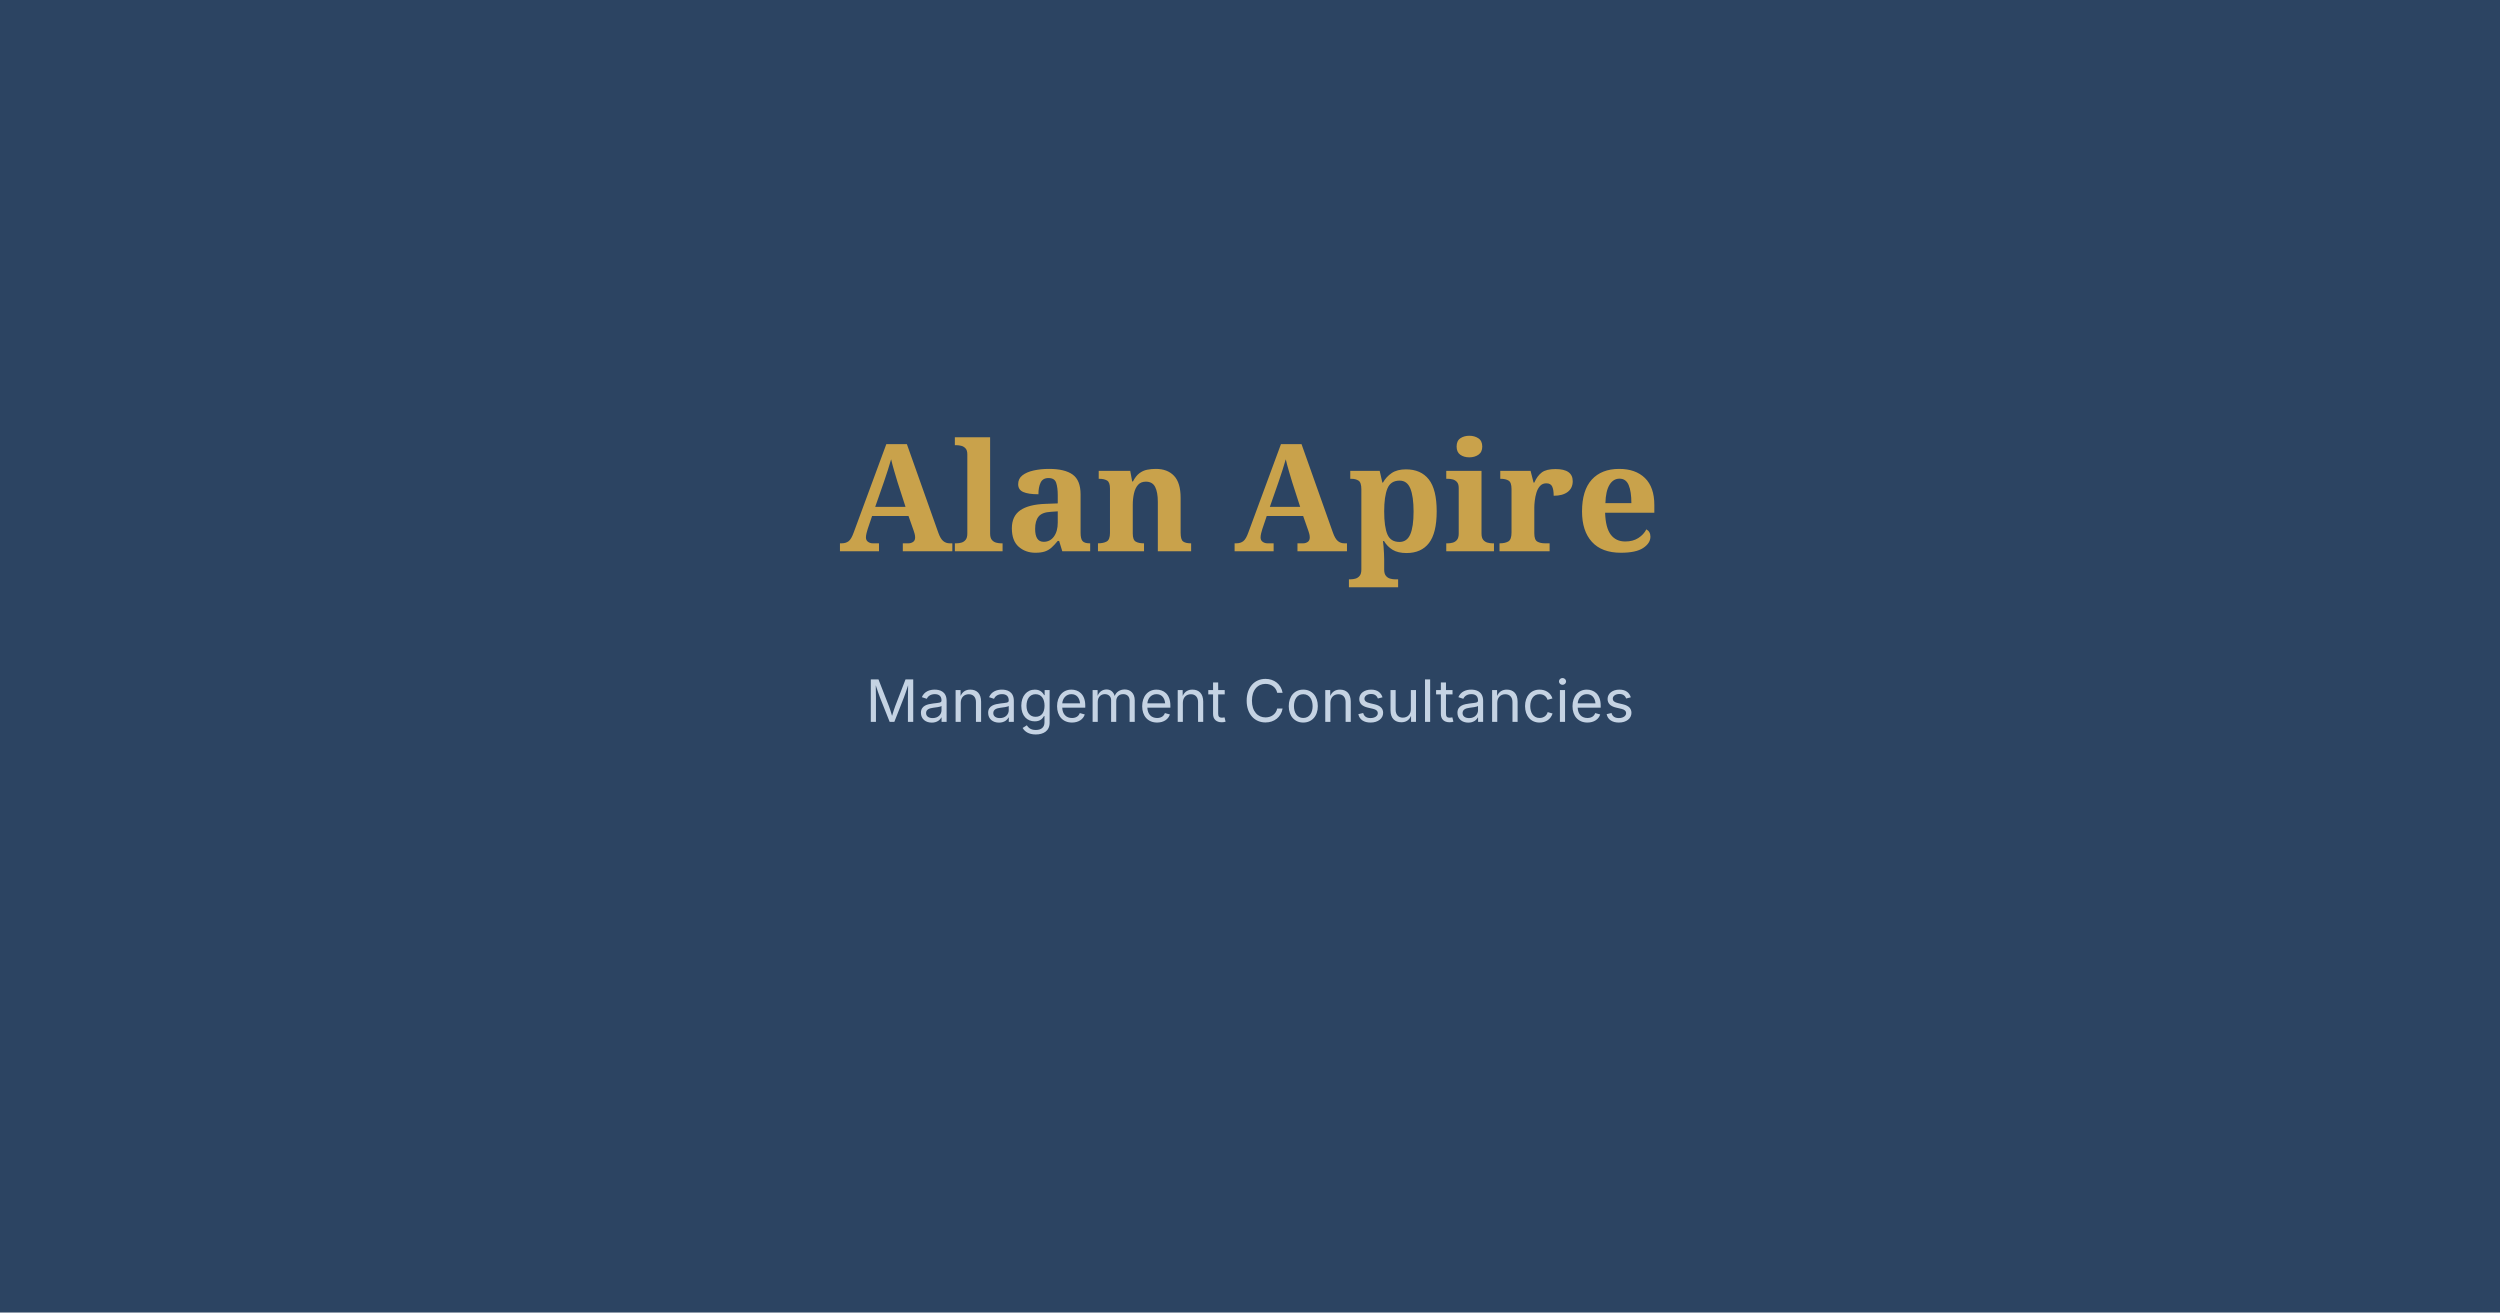
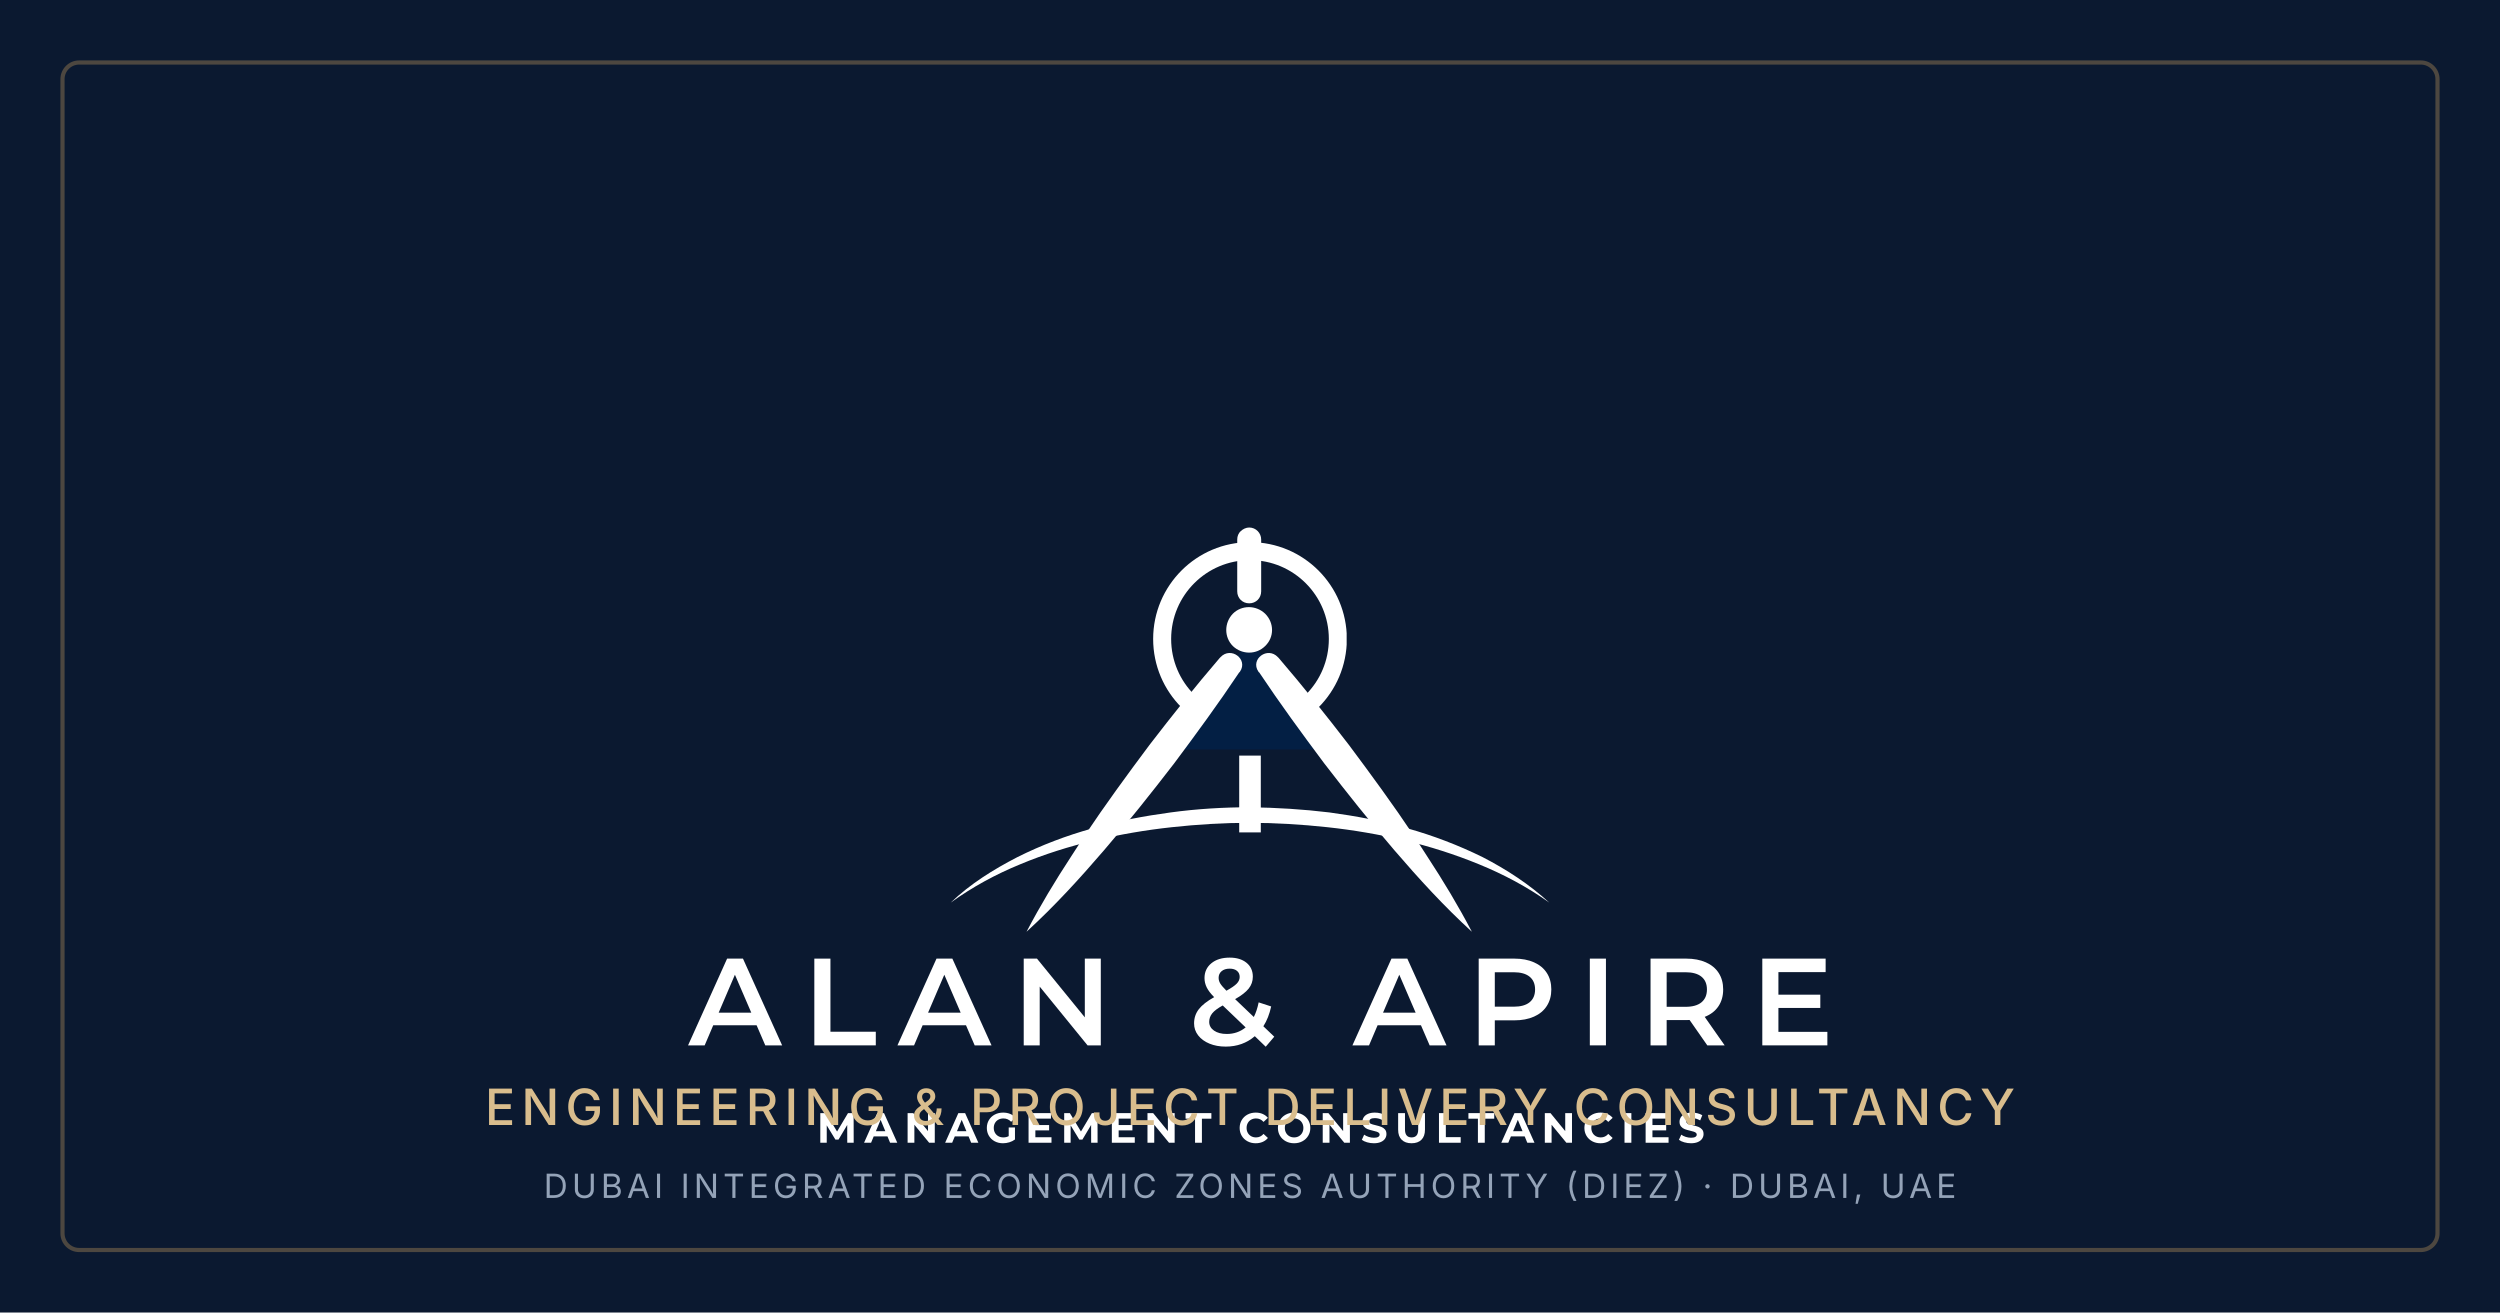
- <svg xmlns="http://www.w3.org/2000/svg" viewBox="0 0 1200 630" width="1200" height="630" role="img" aria-label="Alan Apire">
-   <rect width="1200" height="630" fill="#2c4462" />
-   <text x="50%" y="42%" text-anchor="middle" font-family="Georgia, serif" font-size="72" font-weight="700" fill="#c9a24b">Alan Apire</text>
-   <text x="50%" y="55%" text-anchor="middle" font-family="Inter, sans-serif" font-size="28" fill="#c5d3e3">Management Consultancies</text>
+ <svg xmlns="http://www.w3.org/2000/svg" viewBox="0 0 1200 630" width="1200" height="630" role="img" aria-label="Alan Apire Management Consultancies">
+   <defs>
+     <g />
+     <clipPath id="1a554f83b7">
+       <path d="M 653.152 458.801 L 846.652 458.801 L 846.652 652.301 L 653.152 652.301 Z M 653.152 458.801 " clip-rule="nonzero" />
+     </clipPath>
+     <clipPath id="d4760ba1b6">
+       <path d="M 749.996 458.801 C 696.512 458.801 653.152 502.16 653.152 555.645 C 653.152 609.129 696.512 652.488 749.996 652.488 C 803.484 652.488 846.84 609.129 846.84 555.645 C 846.84 502.16 803.484 458.801 749.996 458.801 Z M 749.996 458.801 " clip-rule="nonzero" />
+     </clipPath>
+     <clipPath id="e4f7c88e2a">
+       <path d="M 669.336 555.645 L 830.762 555.645 L 830.762 666.141 L 669.336 666.141 Z M 669.336 555.645 " clip-rule="nonzero" />
+     </clipPath>
+     <clipPath id="3077be753e">
+       <path d="M 750 555.645 L 830.664 666.141 L 669.336 666.141 Z M 750 555.645 " clip-rule="nonzero" />
+     </clipPath>
+     <clipPath id="edf75847e1">
+       <path d="M 0.336 0.645 L 161.762 0.645 L 161.762 111.141 L 0.336 111.141 Z M 0.336 0.645 " clip-rule="nonzero" />
+     </clipPath>
+     <clipPath id="842a5aba69">
+       <path d="M 81 0.645 L 161.664 111.141 L 0.336 111.141 Z M 81 0.645 " clip-rule="nonzero" />
+     </clipPath>
+     <clipPath id="17c228cdee">
+       <rect x="0" width="162" y="0" height="112" />
+     </clipPath>
+     <clipPath id="e602797e00">
+       <path d="M 526 569 L 743 569 L 743 848.43 L 526 848.43 Z M 526 569 " clip-rule="nonzero" />
+     </clipPath>
+     <clipPath id="85b6ae9954">
+       <path d="M 756 569 L 972 569 L 972 848.43 L 756 848.43 Z M 756 569 " clip-rule="nonzero" />
+     </clipPath>
+     <clipPath id="f26de1e81d">
+       <path d="M 737 444.18 L 762 444.18 L 762 520 L 737 520 Z M 737 444.18 " clip-rule="nonzero" />
+     </clipPath>
+     <clipPath id="579745dcce">
+       <path d="M 739.199 672.293 L 760.801 672.293 L 760.801 749.094 L 739.199 749.094 Z M 739.199 672.293 " clip-rule="nonzero" />
+     </clipPath>
+     <clipPath id="9404ceb599">
+       <path d="M 0.199 0.293 L 21.801 0.293 L 21.801 77.094 L 0.199 77.094 Z M 0.199 0.293 " clip-rule="nonzero" />
+     </clipPath>
+     <clipPath id="7c6e231096">
+       <rect x="0" width="22" y="0" height="78" />
+     </clipPath>
+     <clipPath id="36aaa061fc">
+       <rect x="0" width="1228" y="0" height="152" />
+     </clipPath>
+     <clipPath id="b2ab54ae41">
+       <rect x="0" width="900" y="0" height="53" />
+     </clipPath>
+   </defs>
+   <rect width="1200" height="630" fill="#0b1930" />
+   <rect x="30" y="30" width="1140" height="570" fill="none" stroke="#B08D57" stroke-width="2" opacity="0.4" rx="8" />
+   <g transform="matrix(0.48, 0, 0, 0.48, 240, 40)">
+     <g clip-path="url(#1a554f83b7)">
+       <g clip-path="url(#d4760ba1b6)">
+         <path stroke-linecap="butt" transform="matrix(0.75, 0, 0, 0.75, 653.154, 458.7998)" fill="none" stroke-linejoin="miter" d="M 129.123 0.001 C 57.81 0.001 -0.002 57.814 -0.002 129.126 C -0.002 200.439 57.81 258.251 129.123 258.251 C 200.441 258.251 258.248 200.439 258.248 129.126 C 258.248 57.814 200.441 0.001 129.123 0.001 Z M 129.123 0.001 " stroke="#ffffff" stroke-width="48" stroke-opacity="1" stroke-miterlimit="4" />
+       </g>
+     </g>
+     <g clip-path="url(#e4f7c88e2a)">
+       <g clip-path="url(#3077be753e)">
+         <g transform="matrix(1, 0, 0, 1, 669, 555)">
+           <g clip-path="url(#17c228cdee)">
+             <g clip-path="url(#edf75847e1)">
+               <g clip-path="url(#842a5aba69)">
+                 <path fill="#031f44" d="M 0.336 0.645 L 161.762 0.645 L 161.762 111.141 L 0.336 111.141 Z M 0.336 0.645 " fill-opacity="1" fill-rule="nonzero" />
+               </g>
+             </g>
+           </g>
+         </g>
+       </g>
+     </g>
+     <path fill="#ffffff" d="M 765.164 562.703 C 756.387 571.48 742.02 571.48 732.84 562.703 C 724.062 553.922 724.062 539.555 732.84 530.379 C 741.621 521.598 755.984 521.598 765.164 530.379 C 774.344 539.555 774.344 553.922 765.164 562.703 Z M 765.164 562.703 " fill-opacity="1" fill-rule="nonzero" />
+     <g clip-path="url(#e602797e00)">
+       <path fill="#ffffff" d="M 740.023 588.242 C 739.625 588.641 739.625 589.039 739.227 589.039 C 718.473 620.168 696.527 650.098 674.18 680.027 C 651.43 709.555 628.285 738.688 603.941 767.02 C 579.602 795.355 554.461 822.891 526.523 848.43 C 540.094 822.492 555.258 797.352 571.219 773.008 L 580 759.438 C 581.598 757.043 583.191 754.648 584.391 752.656 C 605.141 721.527 627.09 691.598 649.438 661.668 C 672.184 632.137 695.328 603.008 719.672 574.672 C 720.07 574.273 720.07 574.273 720.469 573.875 C 730.844 562.703 748.402 575.871 740.023 588.242 Z M 740.023 588.242 " fill-opacity="1" fill-rule="nonzero" />
+     </g>
+     <g clip-path="url(#85b6ae9954)">
+       <path fill="#ffffff" d="M 758.379 588.242 C 758.781 588.641 758.781 589.039 759.18 589.039 C 779.93 620.168 801.879 650.098 824.227 680.027 C 846.973 709.555 870.117 738.688 894.461 767.02 C 918.805 795.355 943.945 822.891 971.879 848.43 C 958.309 822.492 943.145 797.352 927.184 773.008 L 918.402 759.438 C 916.809 757.043 915.211 754.648 914.016 752.656 C 893.262 721.527 871.316 691.598 848.969 661.668 C 826.223 632.137 803.074 603.008 778.734 574.672 C 778.332 574.273 778.332 574.273 777.934 573.875 C 767.559 562.703 750 575.871 758.379 588.242 Z M 758.379 588.242 " fill-opacity="1" fill-rule="nonzero" />
+     </g>
+     <g clip-path="url(#f26de1e81d)">
+       <path fill="#ffffff" d="M 761.172 456.152 L 761.172 508.031 C 761.172 514.812 755.984 520 749.203 520 C 742.418 520 737.23 514.812 737.23 508.031 L 737.23 456.152 C 737.23 452.961 738.426 449.766 740.82 447.773 C 742.816 445.777 746.008 444.18 749.203 444.18 C 755.984 444.18 761.172 449.766 761.172 456.152 Z M 761.172 456.152 " fill-opacity="1" fill-rule="nonzero" />
+     </g>
+     <path fill="#ffffff" d="M 979.062 780.988 C 954.719 771.012 929.578 763.031 904.438 757.043 C 878.898 751.059 853.355 746.668 827.418 743.875 C 801.48 741.082 775.539 739.484 749.602 739.484 C 723.66 739.484 697.324 741.082 671.785 743.875 C 645.844 746.668 620.305 751.059 594.766 757.043 C 569.227 763.031 544.082 771.012 520.141 780.988 C 495.797 790.965 472.254 803.734 450.703 819.297 C 470.258 800.543 493.402 786.176 517.348 773.805 C 541.289 761.832 566.43 752.258 592.371 745.074 C 617.91 737.492 644.25 732.703 670.586 729.109 C 696.926 725.52 723.66 723.922 750 723.922 C 776.738 724.32 803.074 725.918 829.414 729.109 C 855.75 732.703 882.09 737.492 907.629 745.074 C 933.168 752.258 958.309 761.832 982.652 773.805 C 1006.598 786.176 1029.344 800.941 1049.297 819.297 C 1026.949 803.336 1003.406 790.965 979.062 780.988 Z M 979.062 780.988 " fill-opacity="1" fill-rule="nonzero" />
+     <g clip-path="url(#579745dcce)">
+       <g transform="matrix(1, 0, 0, 1, 739, 672)">
+         <g clip-path="url(#7c6e231096)">
+           <g clip-path="url(#9404ceb599)">
+             <path fill="#ffffff" d="M 0.199 0.293 L 21.801 0.293 L 21.801 77.074 L 0.199 77.074 Z M 0.199 0.293 " fill-opacity="1" fill-rule="nonzero" />
+           </g>
+         </g>
+       </g>
+     </g>
+     <g transform="matrix(1, 0, 0, 1, 185, 844)">
+       <g clip-path="url(#36aaa061fc)">
+         <g fill="#ffffff" fill-opacity="1">
+           <g transform="translate(3.684358, 118.0357)">
+             <g>
+               <path d="M 67.922 -20.078 L 24.547 -20.078 L 15.984 0 L -0.625 0 L 38.422 -86.75 L 54.281 -86.75 L 93.453 0 L 76.594 0 Z M 62.594 -32.719 L 46.234 -70.641 L 30 -32.719 Z M 62.594 -32.719 " />
+             </g>
+           </g>
+         </g>
+         <g fill="#ffffff" fill-opacity="1">
+           <g transform="translate(117.6727, 118.0357)">
+             <g>
+               <path d="M 11.656 -86.75 L 27.766 -86.75 L 27.766 -13.641 L 73.125 -13.641 L 73.125 0 L 11.656 0 Z M 11.656 -86.75 " />
+             </g>
+           </g>
+         </g>
+         <g fill="#ffffff" fill-opacity="1">
+           <g transform="translate(213.0774, 118.0357)">
+             <g>
+               <path d="M 67.922 -20.078 L 24.547 -20.078 L 15.984 0 L -0.625 0 L 38.422 -86.75 L 54.281 -86.75 L 93.453 0 L 76.594 0 Z M 62.594 -32.719 L 46.234 -70.641 L 30 -32.719 Z M 62.594 -32.719 " />
+             </g>
+           </g>
+         </g>
+         <g fill="#ffffff" fill-opacity="1">
+           <g transform="translate(327.0658, 118.0357)">
+             <g>
+               <path d="M 88.734 -86.75 L 88.734 0 L 75.484 0 L 27.641 -58.75 L 27.641 0 L 11.656 0 L 11.656 -86.75 L 24.906 -86.75 L 72.75 -28.016 L 72.75 -86.75 Z M 88.734 -86.75 " />
+             </g>
+           </g>
+         </g>
+         <g fill="#ffffff" fill-opacity="1">
+           <g transform="translate(448.6115, 118.0357)">
+             <g />
+           </g>
+         </g>
+         <g fill="#ffffff" fill-opacity="1">
+           <g transform="translate(503.9995, 118.0357)">
+             <g>
+               <path d="M 76.719 1.359 L 65.812 -9.172 C 57.719 -2.234 48.008 1.234 36.688 1.234 C 30.656 1.234 25.242 0.242 20.453 -1.734 C 15.66 -3.711 11.898 -6.457 9.172 -9.969 C 6.441 -13.488 5.078 -17.477 5.078 -21.938 C 5.078 -27.312 6.645 -32.039 9.781 -36.125 C 12.926 -40.219 18.051 -44.25 25.156 -48.219 C 21.688 -51.688 19.207 -54.926 17.719 -57.938 C 16.238 -60.957 15.5 -64.078 15.5 -67.297 C 15.5 -73.41 17.789 -78.348 22.375 -82.109 C 26.957 -85.867 33.051 -87.75 40.656 -87.75 C 47.676 -87.75 53.289 -86.035 57.5 -82.609 C 61.719 -79.18 63.828 -74.531 63.828 -68.656 C 63.828 -64.195 62.441 -60.234 59.672 -56.766 C 56.91 -53.297 52.391 -49.785 46.109 -46.234 L 64.812 -28.375 C 66.883 -32.426 68.5 -37.301 69.656 -43 L 82.172 -38.922 C 80.516 -31.234 77.91 -24.625 74.359 -19.094 L 85.266 -8.672 Z M 40.656 -76.719 C 37.258 -76.719 34.57 -75.867 32.594 -74.172 C 30.613 -72.484 29.625 -70.273 29.625 -67.547 C 29.625 -65.566 30.16 -63.688 31.234 -61.906 C 32.305 -60.125 34.367 -57.707 37.422 -54.656 C 42.379 -57.383 45.828 -59.758 47.766 -61.781 C 49.711 -63.801 50.688 -66.008 50.688 -68.406 C 50.688 -70.969 49.797 -72.992 48.016 -74.484 C 46.242 -75.973 43.789 -76.719 40.656 -76.719 Z M 37.797 -11.406 C 44.984 -11.406 51.266 -13.594 56.641 -17.969 L 33.719 -39.906 C 28.758 -37.176 25.266 -34.551 23.234 -32.031 C 21.211 -29.508 20.203 -26.68 20.203 -23.547 C 20.203 -19.91 21.812 -16.977 25.031 -14.75 C 28.258 -12.52 32.516 -11.406 37.797 -11.406 Z M 37.797 -11.406 " />
+             </g>
+           </g>
+         </g>
+         <g fill="#ffffff" fill-opacity="1">
+           <g transform="translate(612.6605, 118.0357)">
+             <g />
+           </g>
+         </g>
+         <g fill="#ffffff" fill-opacity="1">
+           <g transform="translate(668.0485, 118.0357)">
+             <g>
+               <path d="M 67.922 -20.078 L 24.547 -20.078 L 15.984 0 L -0.625 0 L 38.422 -86.75 L 54.281 -86.75 L 93.453 0 L 76.594 0 Z M 62.594 -32.719 L 46.234 -70.641 L 30 -32.719 Z M 62.594 -32.719 " />
+             </g>
+           </g>
+         </g>
+         <g fill="#ffffff" fill-opacity="1">
+           <g transform="translate(782.0369, 118.0357)">
+             <g>
+               <path d="M 47.344 -86.75 C 54.863 -86.75 61.41 -85.508 66.984 -83.031 C 72.566 -80.551 76.844 -77 79.812 -72.375 C 82.789 -67.75 84.281 -62.254 84.281 -55.891 C 84.281 -49.617 82.789 -44.145 79.812 -39.469 C 76.844 -34.801 72.566 -31.227 66.984 -28.75 C 61.41 -26.27 54.863 -25.031 47.344 -25.031 L 27.766 -25.031 L 27.766 0 L 11.656 0 L 11.656 -86.75 Z M 46.594 -38.672 C 53.625 -38.672 58.957 -40.156 62.594 -43.125 C 66.227 -46.102 68.047 -50.359 68.047 -55.891 C 68.047 -61.43 66.227 -65.688 62.594 -68.656 C 58.957 -71.633 53.625 -73.125 46.594 -73.125 L 27.766 -73.125 L 27.766 -38.672 Z M 46.594 -38.672 " />
+             </g>
+           </g>
+         </g>
+         <g fill="#ffffff" fill-opacity="1">
+           <g transform="translate(893.1757, 118.0357)">
+             <g>
+               <path d="M 11.656 -86.75 L 27.766 -86.75 L 27.766 0 L 11.656 0 Z M 11.656 -86.75 " />
+             </g>
+           </g>
+         </g>
+         <g fill="#ffffff" fill-opacity="1">
+           <g transform="translate(953.8911, 118.0357)">
+             <g>
+               <path d="M 68.406 0 L 50.688 -25.406 C 49.945 -25.32 48.832 -25.281 47.344 -25.281 L 27.766 -25.281 L 27.766 0 L 11.656 0 L 11.656 -86.75 L 47.344 -86.75 C 54.863 -86.75 61.41 -85.508 66.984 -83.031 C 72.566 -80.551 76.844 -77 79.812 -72.375 C 82.789 -67.75 84.281 -62.254 84.281 -55.891 C 84.281 -49.367 82.688 -43.75 79.5 -39.031 C 76.32 -34.32 71.758 -30.812 65.812 -28.5 L 85.766 0 Z M 68.047 -55.891 C 68.047 -61.43 66.227 -65.688 62.594 -68.656 C 58.957 -71.633 53.625 -73.125 46.594 -73.125 L 27.766 -73.125 L 27.766 -38.547 L 46.594 -38.547 C 53.625 -38.547 58.957 -40.051 62.594 -43.062 C 66.227 -46.082 68.047 -50.359 68.047 -55.891 Z M 68.047 -55.891 " />
+             </g>
+           </g>
+         </g>
+         <g fill="#ffffff" fill-opacity="1">
+           <g transform="translate(1065.649, 118.0357)">
+             <g>
+               <path d="M 76.719 -13.516 L 76.719 0 L 11.656 0 L 11.656 -86.75 L 74.984 -86.75 L 74.984 -73.25 L 27.766 -73.25 L 27.766 -50.688 L 69.656 -50.688 L 69.656 -37.422 L 27.766 -37.422 L 27.766 -13.516 Z M 76.719 -13.516 " />
+             </g>
+           </g>
+         </g>
+         <g fill="#ffffff" fill-opacity="1">
+           <g transform="translate(1169.887, 118.0357)">
+             <g />
+           </g>
+         </g>
+       </g>
+     </g>
+     <g transform="matrix(1, 0, 0, 1, 314, 1020)">
+       <g clip-path="url(#b2ab54ae41)">
+         <g fill="#ffffff" fill-opacity="1">
+           <g transform="translate(2.78599, 39.41027)">
+             <g>
+               <path d="M 30.469 0 L 30.438 -17.781 L 21.719 -3.125 L 18.625 -3.125 L 9.953 -17.391 L 9.953 0 L 3.516 0 L 3.516 -29.625 L 9.188 -29.625 L 20.281 -11.219 L 31.203 -29.625 L 36.828 -29.625 L 36.906 0 Z M 30.469 0 " />
+             </g>
+           </g>
+         </g>
+         <g fill="#ffffff" fill-opacity="1">
+           <g transform="translate(50.43734, 39.41027)">
+             <g>
+               <path d="M 23.031 -6.344 L 9.266 -6.344 L 6.641 0 L -0.375 0 L 12.828 -29.625 L 19.594 -29.625 L 32.844 0 L 25.656 0 Z M 20.875 -11.562 L 16.172 -22.906 L 11.469 -11.562 Z M 20.875 -11.562 " />
+             </g>
+           </g>
+         </g>
+         <g fill="#ffffff" fill-opacity="1">
+           <g transform="translate(90.09096, 39.41027)">
+             <g>
+               <path d="M 30.688 -29.625 L 30.688 0 L 25.062 0 L 10.281 -17.984 L 10.281 0 L 3.516 0 L 3.516 -29.625 L 9.188 -29.625 L 23.922 -11.641 L 23.922 -29.625 Z M 30.688 -29.625 " />
+             </g>
+           </g>
+         </g>
+         <g fill="#ffffff" fill-opacity="1">
+           <g transform="translate(131.5219, 39.41027)">
+             <g>
+               <path d="M 23.031 -6.344 L 9.266 -6.344 L 6.641 0 L -0.375 0 L 12.828 -29.625 L 19.594 -29.625 L 32.844 0 L 25.656 0 Z M 20.875 -11.562 L 16.172 -22.906 L 11.469 -11.562 Z M 20.875 -11.562 " />
+             </g>
+           </g>
+         </g>
+         <g fill="#ffffff" fill-opacity="1">
+           <g transform="translate(171.1755, 39.41027)">
+             <g>
+               <path d="M 23.531 -15.281 L 29.797 -15.281 L 29.797 -3.266 C 28.191 -2.047 26.328 -1.109 24.203 -0.453 C 22.086 0.191 19.957 0.516 17.812 0.516 C 14.738 0.516 11.973 -0.141 9.516 -1.453 C 7.066 -2.766 5.145 -4.582 3.75 -6.906 C 2.352 -9.238 1.656 -11.875 1.656 -14.812 C 1.656 -17.75 2.352 -20.379 3.75 -22.703 C 5.145 -25.035 7.082 -26.859 9.562 -28.172 C 12.051 -29.484 14.848 -30.141 17.953 -30.141 C 20.547 -30.141 22.898 -29.703 25.016 -28.828 C 27.129 -27.953 28.906 -26.68 30.344 -25.016 L 25.953 -20.953 C 23.828 -23.18 21.27 -24.297 18.281 -24.297 C 16.395 -24.297 14.719 -23.898 13.25 -23.109 C 11.781 -22.316 10.633 -21.203 9.812 -19.766 C 9 -18.328 8.594 -16.676 8.594 -14.812 C 8.594 -12.977 9 -11.344 9.812 -9.906 C 10.633 -8.469 11.77 -7.344 13.219 -6.531 C 14.676 -5.727 16.336 -5.328 18.203 -5.328 C 20.172 -5.328 21.945 -5.754 23.531 -6.609 Z M 23.531 -15.281 " />
+             </g>
+           </g>
+         </g>
+         <g fill="#ffffff" fill-opacity="1">
+           <g transform="translate(211.0407, 39.41027)">
+             <g>
+               <path d="M 26.453 -5.5 L 26.453 0 L 3.516 0 L 3.516 -29.625 L 25.906 -29.625 L 25.906 -24.125 L 10.328 -24.125 L 10.328 -17.688 L 24.078 -17.688 L 24.078 -12.359 L 10.328 -12.359 L 10.328 -5.5 Z M 26.453 -5.5 " />
+             </g>
+           </g>
+         </g>
+         <g fill="#ffffff" fill-opacity="1">
+           <g transform="translate(246.6743, 39.41027)">
+             <g>
+               <path d="M 30.469 0 L 30.438 -17.781 L 21.719 -3.125 L 18.625 -3.125 L 9.953 -17.391 L 9.953 0 L 3.516 0 L 3.516 -29.625 L 9.188 -29.625 L 20.281 -11.219 L 31.203 -29.625 L 36.828 -29.625 L 36.906 0 Z M 30.469 0 " />
+             </g>
+           </g>
+         </g>
+         <g fill="#ffffff" fill-opacity="1">
+           <g transform="translate(294.3257, 39.41027)">
+             <g>
+               <path d="M 26.453 -5.5 L 26.453 0 L 3.516 0 L 3.516 -29.625 L 25.906 -29.625 L 25.906 -24.125 L 10.328 -24.125 L 10.328 -17.688 L 24.078 -17.688 L 24.078 -12.359 L 10.328 -12.359 L 10.328 -5.5 Z M 26.453 -5.5 " />
+             </g>
+           </g>
+         </g>
+         <g fill="#ffffff" fill-opacity="1">
+           <g transform="translate(329.9593, 39.41027)">
+             <g>
+               <path d="M 30.688 -29.625 L 30.688 0 L 25.062 0 L 10.281 -17.984 L 10.281 0 L 3.516 0 L 3.516 -29.625 L 9.188 -29.625 L 23.922 -11.641 L 23.922 -29.625 Z M 30.688 -29.625 " />
+             </g>
+           </g>
+         </g>
+         <g fill="#ffffff" fill-opacity="1">
+           <g transform="translate(371.3902, 39.41027)">
+             <g>
+               <path d="M 9.656 -24.047 L 0.172 -24.047 L 0.172 -29.625 L 25.984 -29.625 L 25.984 -24.047 L 16.516 -24.047 L 16.516 0 L 9.656 0 Z M 9.656 -24.047 " />
+             </g>
+           </g>
+         </g>
+         <g fill="#ffffff" fill-opacity="1">
+           <g transform="translate(404.7811, 39.41027)">
+             <g />
+           </g>
+         </g>
+         <g fill="#ffffff" fill-opacity="1">
+           <g transform="translate(423.9961, 39.41027)">
+             <g>
+               <path d="M 17.688 0.516 C 14.664 0.516 11.938 -0.141 9.5 -1.453 C 7.062 -2.766 5.145 -4.582 3.75 -6.906 C 2.352 -9.238 1.656 -11.875 1.656 -14.812 C 1.656 -17.75 2.352 -20.379 3.75 -22.703 C 5.145 -25.035 7.062 -26.859 9.5 -28.172 C 11.938 -29.484 14.68 -30.141 17.734 -30.141 C 20.305 -30.141 22.629 -29.688 24.703 -28.781 C 26.773 -27.875 28.516 -26.578 29.922 -24.891 L 25.531 -20.828 C 23.52 -23.141 21.035 -24.297 18.078 -24.297 C 16.242 -24.297 14.602 -23.895 13.156 -23.094 C 11.719 -22.289 10.598 -21.164 9.797 -19.719 C 8.992 -18.281 8.594 -16.645 8.594 -14.812 C 8.594 -12.977 8.992 -11.344 9.797 -9.906 C 10.598 -8.469 11.719 -7.344 13.156 -6.531 C 14.602 -5.727 16.242 -5.328 18.078 -5.328 C 21.035 -5.328 23.52 -6.5 25.531 -8.844 L 29.922 -4.781 C 28.516 -3.062 26.766 -1.75 24.672 -0.844 C 22.586 0.062 20.258 0.516 17.688 0.516 Z M 17.688 0.516 " />
+             </g>
+           </g>
+         </g>
+         <g fill="#ffffff" fill-opacity="1">
+           <g transform="translate(462.2533, 39.41027)">
+             <g>
+               <path d="M 17.859 0.516 C 14.785 0.516 12.016 -0.145 9.547 -1.469 C 7.078 -2.801 5.145 -4.629 3.75 -6.953 C 2.352 -9.285 1.656 -11.906 1.656 -14.812 C 1.656 -17.719 2.352 -20.332 3.75 -22.656 C 5.145 -24.988 7.078 -26.816 9.547 -28.141 C 12.016 -29.473 14.785 -30.141 17.859 -30.141 C 20.93 -30.141 23.695 -29.473 26.156 -28.141 C 28.613 -26.816 30.547 -24.988 31.953 -22.656 C 33.367 -20.332 34.078 -17.719 34.078 -14.812 C 34.078 -11.906 33.367 -9.285 31.953 -6.953 C 30.547 -4.629 28.613 -2.801 26.156 -1.469 C 23.695 -0.145 20.93 0.516 17.859 0.516 Z M 17.859 -5.328 C 19.609 -5.328 21.188 -5.727 22.594 -6.531 C 24.008 -7.344 25.117 -8.469 25.922 -9.906 C 26.723 -11.344 27.125 -12.977 27.125 -14.812 C 27.125 -16.645 26.723 -18.281 25.922 -19.719 C 25.117 -21.164 24.008 -22.289 22.594 -23.094 C 21.188 -23.895 19.609 -24.297 17.859 -24.297 C 16.109 -24.297 14.523 -23.895 13.109 -23.094 C 11.703 -22.289 10.598 -21.164 9.797 -19.719 C 8.992 -18.281 8.594 -16.645 8.594 -14.812 C 8.594 -12.977 8.992 -11.344 9.797 -9.906 C 10.598 -8.469 11.703 -7.344 13.109 -6.531 C 14.523 -5.727 16.109 -5.328 17.859 -5.328 Z M 17.859 -5.328 " />
+             </g>
+           </g>
+         </g>
+         <g fill="#ffffff" fill-opacity="1">
+           <g transform="translate(505.2076, 39.41027)">
+             <g>
+               <path d="M 30.688 -29.625 L 30.688 0 L 25.062 0 L 10.281 -17.984 L 10.281 0 L 3.516 0 L 3.516 -29.625 L 9.188 -29.625 L 23.922 -11.641 L 23.922 -29.625 Z M 30.688 -29.625 " />
+             </g>
+           </g>
+         </g>
+         <g fill="#ffffff" fill-opacity="1">
+           <g transform="translate(546.6385, 39.41027)">
+             <g>
+               <path d="M 13.25 0.516 C 10.906 0.516 8.641 0.195 6.453 -0.438 C 4.266 -1.07 2.508 -1.898 1.188 -2.922 L 3.516 -8.078 C 4.785 -7.148 6.297 -6.406 8.047 -5.844 C 9.797 -5.281 11.547 -5 13.297 -5 C 15.242 -5 16.68 -5.285 17.609 -5.859 C 18.535 -6.441 19 -7.211 19 -8.172 C 19 -8.879 18.723 -9.461 18.172 -9.922 C 17.629 -10.391 16.926 -10.766 16.062 -11.047 C 15.195 -11.328 14.035 -11.641 12.578 -11.984 C 10.316 -12.516 8.469 -13.047 7.031 -13.578 C 5.594 -14.117 4.359 -14.984 3.328 -16.172 C 2.297 -17.359 1.781 -18.938 1.781 -20.906 C 1.781 -22.625 2.242 -24.18 3.172 -25.578 C 4.109 -26.984 5.516 -28.094 7.391 -28.906 C 9.266 -29.727 11.555 -30.141 14.266 -30.141 C 16.148 -30.141 17.992 -29.91 19.797 -29.453 C 21.609 -29.004 23.191 -28.359 24.547 -27.516 L 22.438 -22.312 C 19.695 -23.863 16.957 -24.641 14.219 -24.641 C 12.301 -24.641 10.883 -24.328 9.969 -23.703 C 9.051 -23.078 8.594 -22.258 8.594 -21.25 C 8.594 -20.227 9.117 -19.473 10.172 -18.984 C 11.234 -18.492 12.852 -18.008 15.031 -17.531 C 17.281 -16.988 19.125 -16.445 20.562 -15.906 C 22.008 -15.375 23.242 -14.531 24.266 -13.375 C 25.297 -12.219 25.812 -10.648 25.812 -8.672 C 25.812 -6.984 25.336 -5.441 24.391 -4.047 C 23.453 -2.648 22.035 -1.539 20.141 -0.719 C 18.254 0.102 15.957 0.516 13.25 0.516 Z M 13.25 0.516 " />
+             </g>
+           </g>
+         </g>
+         <g fill="#ffffff" fill-opacity="1">
+           <g transform="translate(580.8757, 39.41027)">
+             <g>
+               <path d="M 16.672 0.516 C 12.441 0.516 9.148 -0.656 6.797 -3 C 4.441 -5.344 3.266 -8.688 3.266 -13.031 L 3.266 -29.625 L 10.109 -29.625 L 10.109 -13.297 C 10.109 -7.984 12.312 -5.328 16.719 -5.328 C 18.863 -5.328 20.5 -5.969 21.625 -7.25 C 22.758 -8.539 23.328 -10.555 23.328 -13.297 L 23.328 -29.625 L 30.094 -29.625 L 30.094 -13.031 C 30.094 -8.688 28.914 -5.344 26.562 -3 C 24.207 -0.656 20.91 0.516 16.672 0.516 Z M 16.672 0.516 " />
+             </g>
+           </g>
+         </g>
+         <g fill="#ffffff" fill-opacity="1">
+           <g transform="translate(621.4602, 39.41027)">
+             <g>
+               <path d="M 3.516 -29.625 L 10.375 -29.625 L 10.375 -5.594 L 25.234 -5.594 L 25.234 0 L 3.516 0 Z M 3.516 -29.625 " />
+             </g>
+           </g>
+         </g>
+         <g fill="#ffffff" fill-opacity="1">
+           <g transform="translate(654.2587, 39.41027)">
+             <g>
+               <path d="M 9.656 -24.047 L 0.172 -24.047 L 0.172 -29.625 L 25.984 -29.625 L 25.984 -24.047 L 16.516 -24.047 L 16.516 0 L 9.656 0 Z M 9.656 -24.047 " />
+             </g>
+           </g>
+         </g>
+         <g fill="#ffffff" fill-opacity="1">
+           <g transform="translate(687.6495, 39.41027)">
+             <g>
+               <path d="M 23.031 -6.344 L 9.266 -6.344 L 6.641 0 L -0.375 0 L 12.828 -29.625 L 19.594 -29.625 L 32.844 0 L 25.656 0 Z M 20.875 -11.562 L 16.172 -22.906 L 11.469 -11.562 Z M 20.875 -11.562 " />
+             </g>
+           </g>
+         </g>
+         <g fill="#ffffff" fill-opacity="1">
+           <g transform="translate(727.3032, 39.41027)">
+             <g>
+               <path d="M 30.688 -29.625 L 30.688 0 L 25.062 0 L 10.281 -17.984 L 10.281 0 L 3.516 0 L 3.516 -29.625 L 9.188 -29.625 L 23.922 -11.641 L 23.922 -29.625 Z M 30.688 -29.625 " />
+             </g>
+           </g>
+         </g>
+         <g fill="#ffffff" fill-opacity="1">
+           <g transform="translate(768.7341, 39.41027)">
+             <g>
+               <path d="M 17.688 0.516 C 14.664 0.516 11.938 -0.141 9.5 -1.453 C 7.062 -2.766 5.145 -4.582 3.75 -6.906 C 2.352 -9.238 1.656 -11.875 1.656 -14.812 C 1.656 -17.75 2.352 -20.379 3.75 -22.703 C 5.145 -25.035 7.062 -26.859 9.5 -28.172 C 11.938 -29.484 14.68 -30.141 17.734 -30.141 C 20.305 -30.141 22.629 -29.688 24.703 -28.781 C 26.773 -27.875 28.516 -26.578 29.922 -24.891 L 25.531 -20.828 C 23.52 -23.141 21.035 -24.297 18.078 -24.297 C 16.242 -24.297 14.602 -23.895 13.156 -23.094 C 11.719 -22.289 10.598 -21.164 9.797 -19.719 C 8.992 -18.281 8.594 -16.645 8.594 -14.812 C 8.594 -12.977 8.992 -11.344 9.797 -9.906 C 10.598 -8.469 11.719 -7.344 13.156 -6.531 C 14.602 -5.727 16.242 -5.328 18.078 -5.328 C 21.035 -5.328 23.52 -6.5 25.531 -8.844 L 29.922 -4.781 C 28.516 -3.062 26.766 -1.75 24.672 -0.844 C 22.586 0.062 20.258 0.516 17.688 0.516 Z M 17.688 0.516 " />
+             </g>
+           </g>
+         </g>
+         <g fill="#ffffff" fill-opacity="1">
+           <g transform="translate(806.9913, 39.41027)">
+             <g>
+               <path d="M 3.516 -29.625 L 10.375 -29.625 L 10.375 0 L 3.516 0 Z M 3.516 -29.625 " />
+             </g>
+           </g>
+         </g>
+         <g fill="#ffffff" fill-opacity="1">
+           <g transform="translate(828.1105, 39.41027)">
+             <g>
+               <path d="M 26.453 -5.5 L 26.453 0 L 3.516 0 L 3.516 -29.625 L 25.906 -29.625 L 25.906 -24.125 L 10.328 -24.125 L 10.328 -17.688 L 24.078 -17.688 L 24.078 -12.359 L 10.328 -12.359 L 10.328 -5.5 Z M 26.453 -5.5 " />
+             </g>
+           </g>
+         </g>
+         <g fill="#ffffff" fill-opacity="1">
+           <g transform="translate(863.7441, 39.41027)">
+             <g>
+               <path d="M 13.25 0.516 C 10.906 0.516 8.641 0.195 6.453 -0.438 C 4.266 -1.07 2.508 -1.898 1.188 -2.922 L 3.516 -8.078 C 4.785 -7.148 6.297 -6.406 8.047 -5.844 C 9.797 -5.281 11.547 -5 13.297 -5 C 15.242 -5 16.68 -5.285 17.609 -5.859 C 18.535 -6.441 19 -7.211 19 -8.172 C 19 -8.879 18.723 -9.461 18.172 -9.922 C 17.629 -10.391 16.926 -10.766 16.062 -11.047 C 15.195 -11.328 14.035 -11.641 12.578 -11.984 C 10.316 -12.516 8.469 -13.047 7.031 -13.578 C 5.594 -14.117 4.359 -14.984 3.328 -16.172 C 2.297 -17.359 1.781 -18.938 1.781 -20.906 C 1.781 -22.625 2.242 -24.18 3.172 -25.578 C 4.109 -26.984 5.516 -28.094 7.391 -28.906 C 9.266 -29.727 11.555 -30.141 14.266 -30.141 C 16.148 -30.141 17.992 -29.91 19.797 -29.453 C 21.609 -29.004 23.191 -28.359 24.547 -27.516 L 22.438 -22.312 C 19.695 -23.863 16.957 -24.641 14.219 -24.641 C 12.301 -24.641 10.883 -24.328 9.969 -23.703 C 9.051 -23.078 8.594 -22.258 8.594 -21.25 C 8.594 -20.227 9.117 -19.473 10.172 -18.984 C 11.234 -18.492 12.852 -18.008 15.031 -17.531 C 17.281 -16.988 19.125 -16.445 20.562 -15.906 C 22.008 -15.375 23.242 -14.531 24.266 -13.375 C 25.297 -12.219 25.812 -10.648 25.812 -8.672 C 25.812 -6.984 25.336 -5.441 24.391 -4.047 C 23.453 -2.648 22.035 -1.539 20.141 -0.719 C 18.254 0.102 15.957 0.516 13.25 0.516 Z M 13.25 0.516 " />
+             </g>
+           </g>
+         </g>
+       </g>
+     </g>
+   </g>
+   <text x="600" y="540" text-anchor="middle" font-family="'Inter', system-ui, sans-serif" font-size="24" font-weight="500" fill="#D9BD8D" letter-spacing="3">ENGINEERING &amp; PROJECT DELIVERY CONSULTANCY</text>
+   <text x="600" y="575" text-anchor="middle" font-family="'Inter', system-ui, sans-serif" font-size="16" fill="#94A3B8" letter-spacing="2">DUBAI INTEGRATED ECONOMIC ZONES AUTHORITY (DIEZ) · DUBAI, UAE</text>
</svg>
